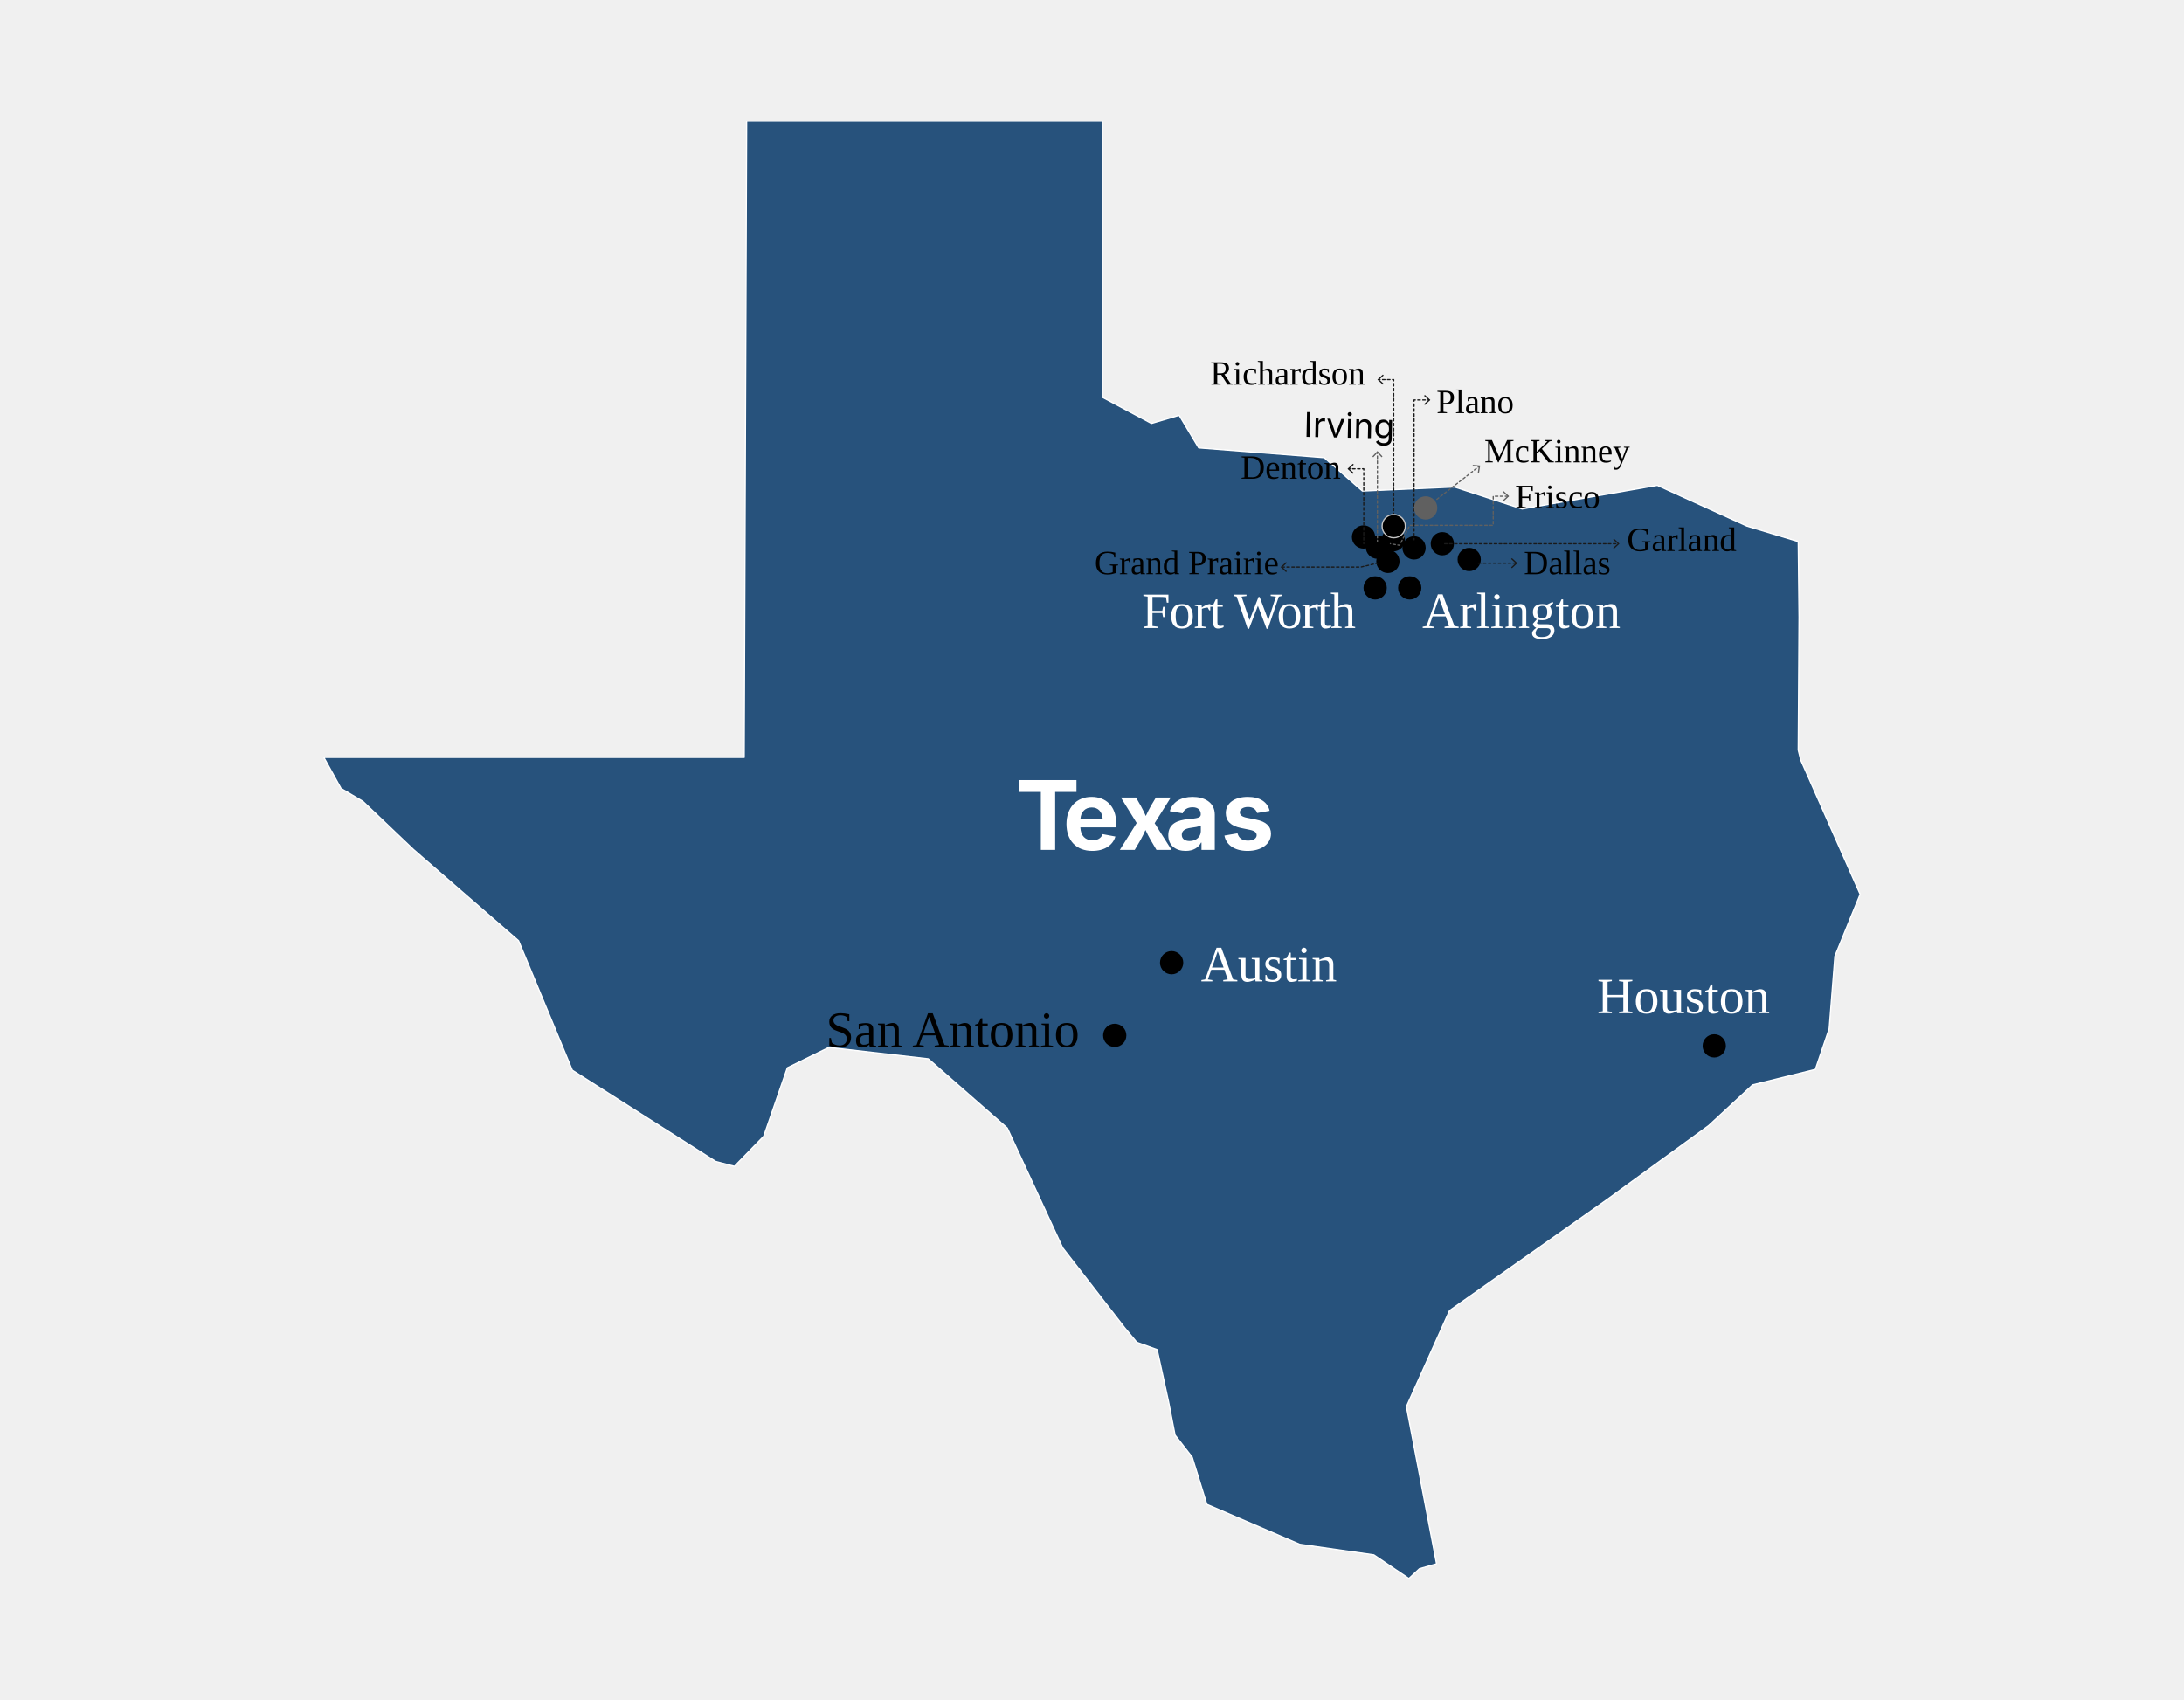
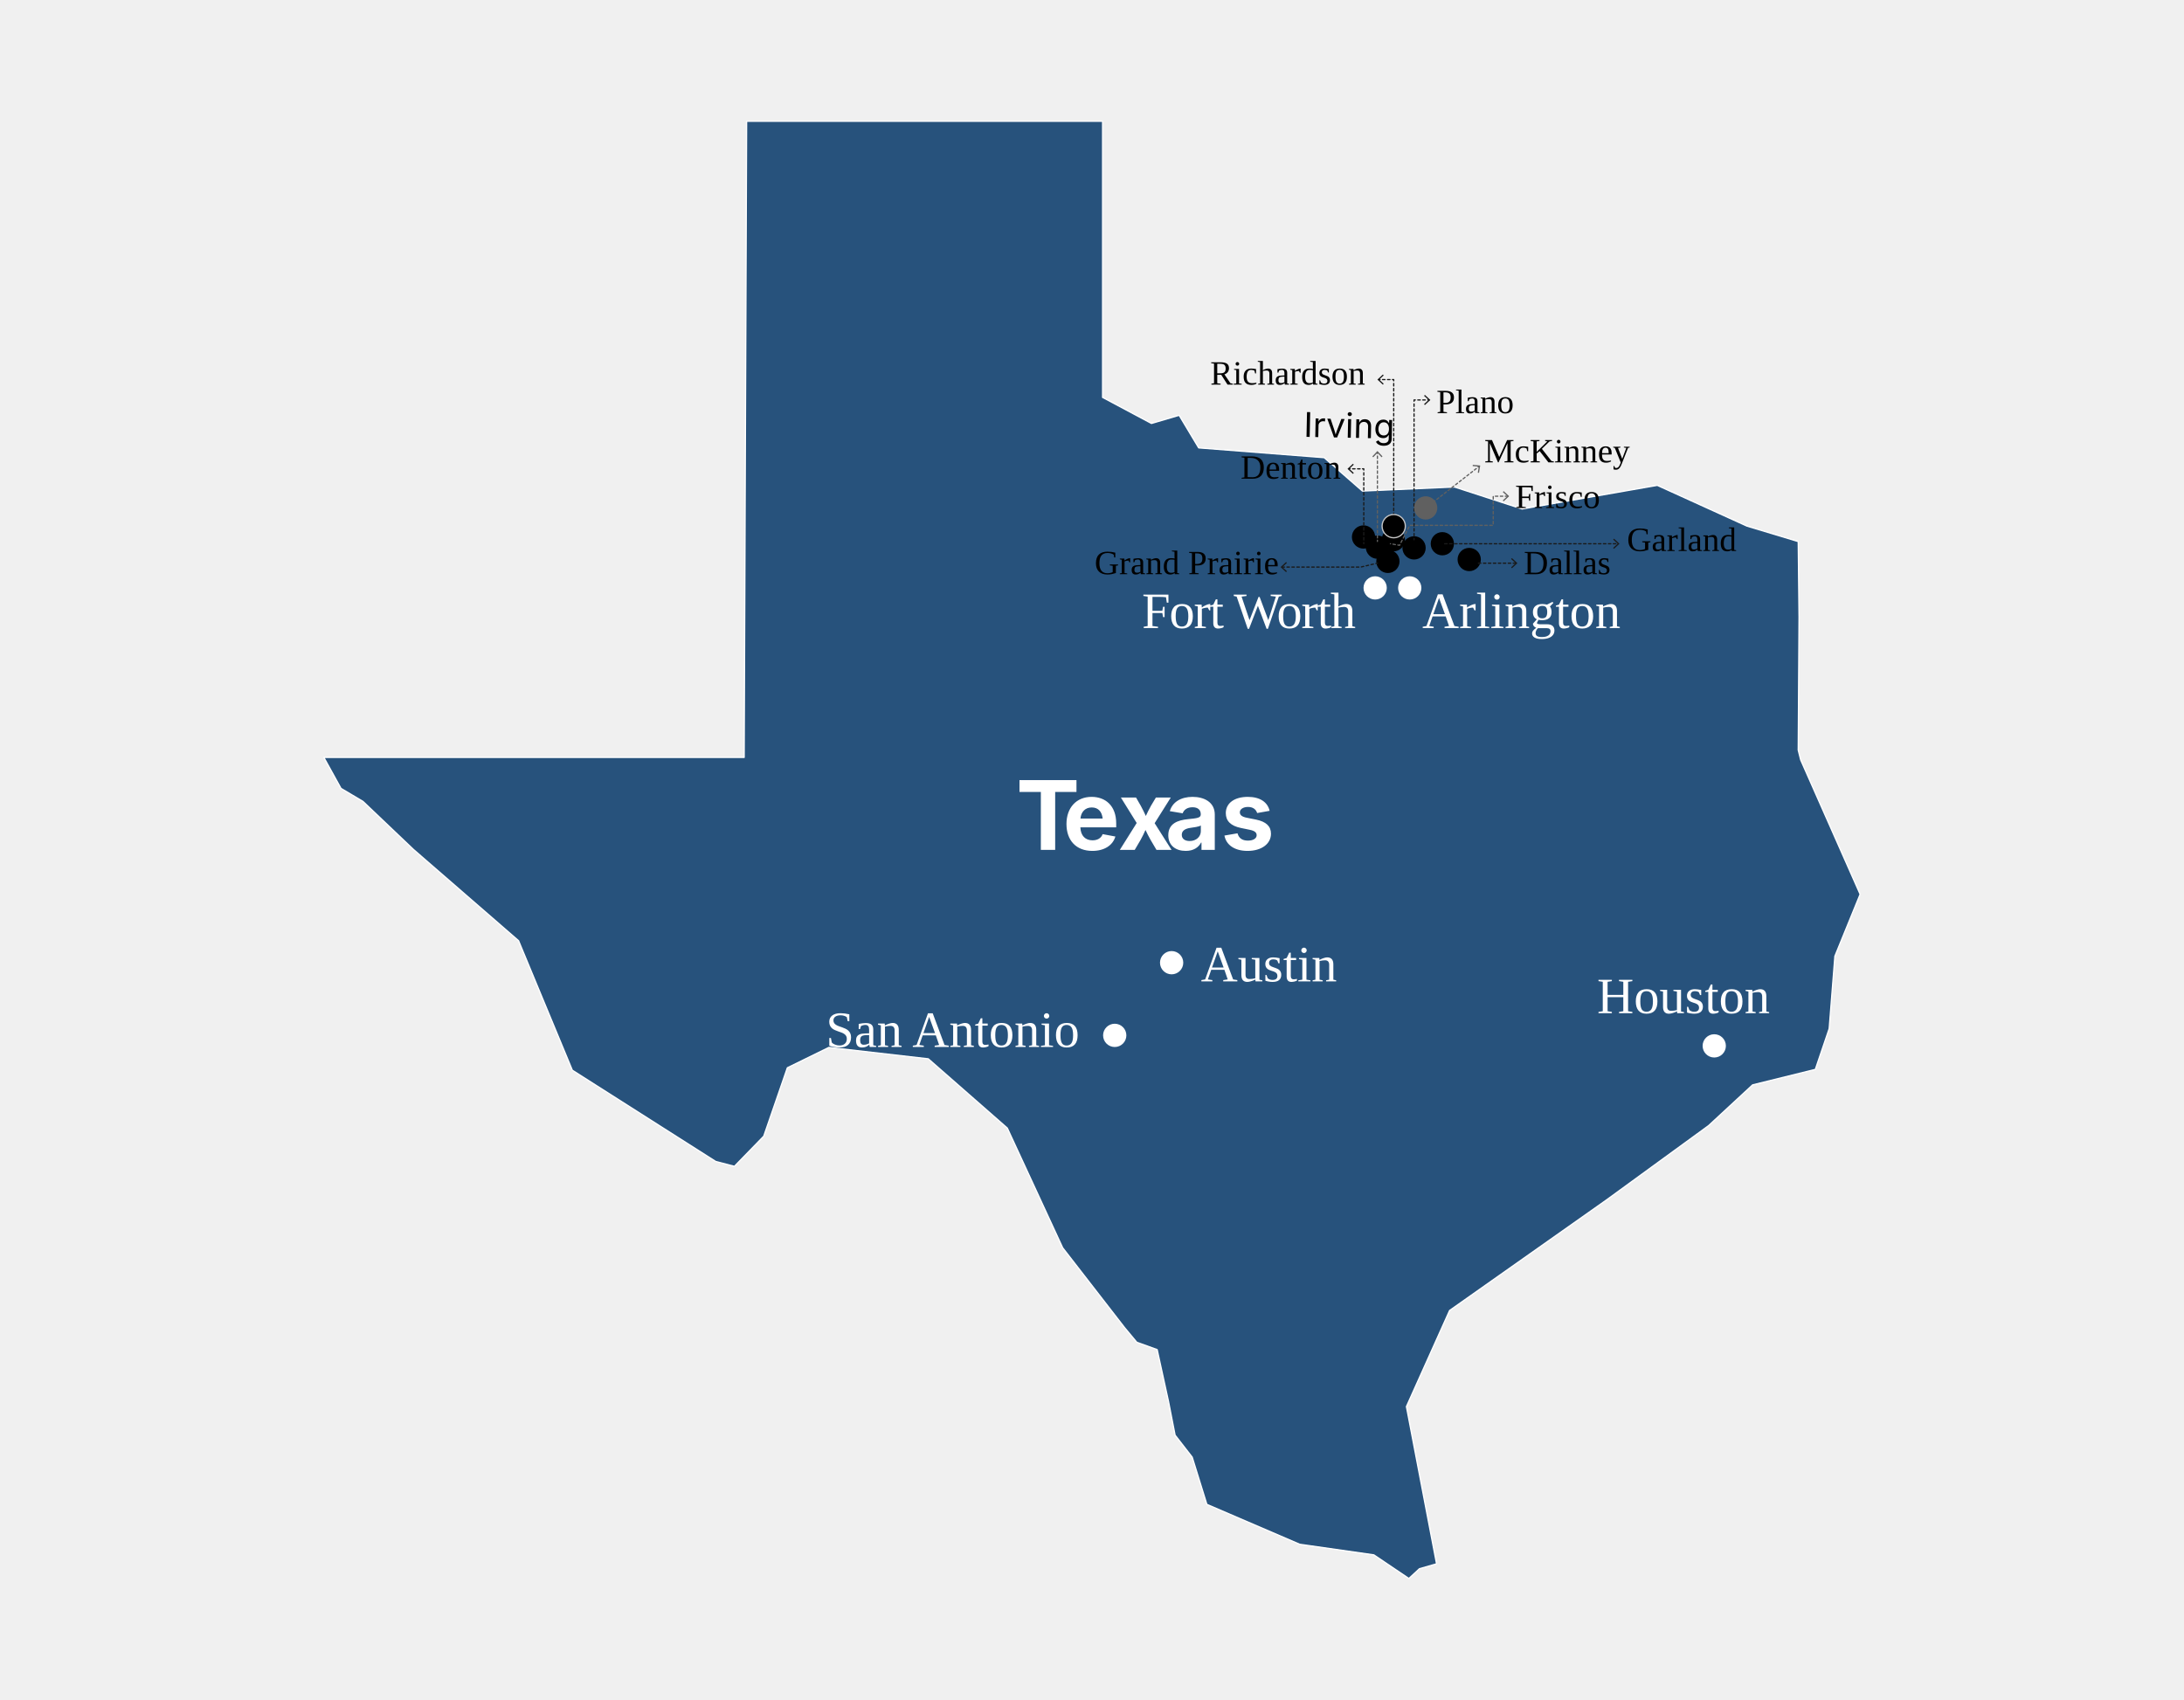
<svg xmlns="http://www.w3.org/2000/svg" id="Layer_1" data-name="Layer 1" viewBox="0 0 1760.77 1370.38">
  <defs>
    <style>.cls-40,
.cls-4,
.cls-5 {
    fill: #606060
}

.cls-6 {
    letter-spacing: 0
}
 .cls-43,
.cls-44,
.cls-45,
.cls-41,
.cls-42 {
    fill: none;
    stroke-linecap: round;
    stroke-linejoin: round
}

.cls-43,
.cls-45,
.cls-41,
.cls-42 {
    stroke: #1a1a1a
}

.cls-18,
.cls-19,
.cls-20,
.cls-4 {
    font-family: SFProDisplay-Regular, "
    SF Pro Display"
}

.cls-19 {
    font-size: 27.44px
}

.cls-42 {
    stroke-dasharray: 0 0 2.01 2.01
}

.cls-40 {
    stroke: #c6c6c6;
    stroke-miterlimit: 10
}

.cls-27 {
    letter-spacing: -.01em
}

.cls-18 {
    font-size: 41.13px
}

.cls-44 {
    stroke: #606060
}

.cls-4 {
    font-size: 27.44px
}

.cls-43 {
    stroke-dasharray: 0 0 2 2
}

.cls-29 {
    fill: #1a1a1a
}

.cls-20 {
    font-size: 27.44px
}

.cls-45 {
    stroke-dasharray: 0 0 2.01 2.01
}
.antonio {
-           fill: black!important;
+          fill: #ffffff!important;
         
          transition: font-size 0.5s ease-in-out, fill 0.5s ease-in-out;
          }

.antonio:hover {
                  fill:rgb(3, 167, 137) !important;
                  font-size: 42px !important;
                  font-weight:400 !important;

                }
.austin {
          fill: #ffffff!important;
         
          transition: font-size 0.5s ease-in-out, fill 0.5s ease-in-out;
          }
+ .austin_circle{
+     fill: #ffffff!important;
+ }

.austin:hover {
                  fill:rgb(3, 167, 137) !important;
                  font-size: 44px !important;
                  font-weight:400 !important;

                }
                .denton {
          fill: black!important;
         
          transition: font-size 0.5s ease-in-out, fill 0.5s ease-in-out;
          }

.denton:hover {
                  fill:rgb(3, 167, 137) !important;
                  font-size: 30px !important;
                  font-weight:400 !important;

                }
.svg-container {
                    width: 100%;
                    max-width: 1500px;  /* Adjust max width for larger screens */
                    margin: auto;
                }

                .responsive-svg {
                    width: 100%;
                    height: auto;
                }

                
                
</style>
  </defs>
  <path style="             stroke-linecap: round;             stroke-linejoin: round;             fill: #27527c;             stroke: #fff;         " d="m1499.66 720.98-20.36 49.91-4.6 58.45-11.16 32.83-50.57 12.48-35.46 32.83-82.09 59.76-126.74 89.31-34.81 77.49 24.3 126.75-13.79 3.94-8.53 7.88-28.24-19.05-59.76-8.53-74.87-32.18-11.82-38.09-13.79-17.73-5.25-26.93-9.2-42.02-16.42-5.92-9.84-11.82-49.91-64.35-44.66-96.54-63.7-55.82-80.12-9.19-33.49 16.42-19.05 55.16-23.64 24.3-15.1-3.95-115.58-73.55-43.34-104.41-84.72-73.55-40.72-38.75-17.72-10.5-13.8-24.96h338.86l1.97-512.88h286.98v222.62l39.4 21.01 22.33-6.57 15.76 26.27 101.14 7.88 30.86 26.93 74.21-3.28 54.51 17.73 109.01-19.05 72.24 32.84 41.37 12.47.66 61.08-.66 107.04 1.97 7.88z" />
  <text transform="translate(819.1 685.19)" style="             font-family: SFProDisplay-Bold, 'SF Pro Display';             font-size: 77.31px;             font-weight: 700;             fill:rgb(255, 255, 255);         ">
    <tspan x="0" y="0" style="letter-spacing: -0.11em">T</tspan>
    <tspan x="37.64" y="0" style="letter-spacing: 0">ex</tspan>
    <tspan x="120.23" y="0">as</tspan>
  </text>
  <a href="https://sirixmonitoring.com/locations/live-remote-video-monitoring-arlington/" target="_blank">
    <text class="cls-18 austin" transform="translate(1146.6 506.34)">
      <tspan x="0" y="0">Arlington</tspan>
    </text>
  </a>
-   <circle cx="1136.55" cy="473.98" r="9.38" />
+   <circle cx="1136.55" cy="473.98" r="9.38" class="austin_circle" />
  <a href="https://sirixmonitoring.com/locations/live-remote-video-monitoring-fort-worth/" target="_blank">
    <text class="cls-18 austin" transform="translate(920.62 506.34)">
      <tspan x="0" y="0" style="letter-spacing: -0.02em">Fort Worth</tspan>
    </text>
  </a>
-   <circle cx="1108.67" cy="473.98" r="9.38" />
+   <circle cx="1108.67" cy="473.98" r="9.38" class="austin_circle" />
  <a href="https://sirixmonitoring.com/locations/live-remote-video-monitoring-dallas/" target="_blank">
    <text class="cls-20 denton" transform="translate(1228.48 462.93)">
      <tspan x="0" y="0">Dallas</tspan>
    </text>
  </a>
  <a href="https://sirixmonitoring.com/locations/live-remote-video-monitoring-garland/" target="_blank">
    <text class="cls-20 denton" transform="translate(1311.65 444.24)">
      <tspan x="0" y="0">Garland</tspan>
    </text>
  </a>
  <circle cx="1184.49" cy="451.09" r="9.38" />
  <circle cx="1162.83" cy="438.37" r="9.38" />
  <circle cx="1140.03" cy="441.72" r="9.38" />
  <a href="https://sirixmonitoring.com/locations/live-remote-video-monitoring-austin/" target="_blank">
    <text class="cls-18 austin" transform="translate(968.17 791.24)">
      <tspan class="cls-48 austin" x="0" y="0">Austin</tspan>
    </text>
  </a>
-   <circle cx="944.58" cy="776.15" r="9.38" />
+   <circle cx="944.58" cy="776.15" r="9.38" class="austin_circle" />
  <a href="https://sirixmonitoring.com/locations/live-remote-video-monitoring-houston/" target="_blank">
    <text class="cls-18 austin" transform="translate(1287.54 816.88)">
      <tspan x="0" y="0">Houston</tspan>
    </text>
  </a>
-   <circle cx="1382.05" cy="843.21" r="9.38" />
+   <circle cx="1382.05" cy="843.21" r="9.38" class="austin_circle" />
  <a href="https://sirixmonitoring.com/locations/live-remote-video-monitoring-san-antonio/" target="_blank">
    <text class="cls-18 antonio" transform="translate(665.81 844.11)">
      <tspan x="0" y="0">San Antonio</tspan>
    </text>
  </a>
-   <circle cx="898.71" cy="834.74" r="9.38" />
+   <circle cx="898.71" cy="834.74" r="9.38" class="austin_circle" />
  <a href="https://sirixmonitoring.com/locations/live-remote-video-monitoring-grand-prairie/" target="_blank">
    <text class="cls-20 denton" transform="translate(882.44 462.93)">
      <tspan x="0" y="0">Grand Prairie</tspan>
    </text>
  </a>
  <circle cx="1118.95" cy="452.6" r="9.38" />
  <a href="https://sirixmonitoring.com/locations/live-remote-video-monitoring-denton/" target="_blank">
    <text class="cls-19 denton" transform="translate(1000.18 385.93)">
      <tspan x="0" y="0">Denton</tspan>
    </text>
  </a>
  <circle cx="1099.29" cy="432.94" r="9.38" />
  <a href="https://sirixmonitoring.com/locations/live-remote-video-monitoring-frisco/" target="_blank">
    <text class="cls-4 denton" transform="translate(1221.47 409.59)">
      <tspan x="0" y="0">Frisco</tspan>
    </text>
  </a>
  <circle class="cls-3" cx="1123.33" cy="435.16" r="9.38" />
  <a href="https://sirixmonitoring.com/locations/live-remote-video-monitoring-irving/" target="_blank">
    <text class="denton" transform="rotate(1.18 -16572.356 51202.47)" style="             fill: #606060;             font-family: SFProDisplay-Regular, 'SF Pro Display';             font-size: 27.44px;         ">
      <tspan x="0" y="0">Irving</tspan>
    </text>
  </a>
  <circle class="cls-3" cx="1110.49" cy="441.14" r="9.38" />
  <path class="cls-44" d="M1110.49 364.67v1" />
  <path style="             fill: none;             stroke-linecap: round;             stroke-linejoin: round;             stroke: #606060;             stroke-dasharray: 0 0 2 2;         " d="M1110.49 367.67v66.86" />
  <path class="cls-44" d="M1110.49 435.53v1" />
  <path class="cls-5" d="m1106.4 367.99.74.68 3.35-3.61 3.36 3.61.73-.68-4.09-4.4z" />
  <path class="cls-41" d="M1123.63 418.71v-1" />
  <path class="cls-45" d="M1123.63 415.7V308.03" />
  <path class="cls-41" d="M1123.63 307.02v-1h-1" />
  <path class="cls-42" d="M1120.62 306.02h-7.04" />
  <path class="cls-41" d="M1112.58 306.02h-1" />
  <path class="cls-29" d="m1114.89 301.93.68.73-3.61 3.36 3.61 3.36-.68.73-4.4-4.09z" />
  <path class="cls-41" d="M1099.5 438.37v-1" />
  <path style="             fill: none;             stroke-linecap: round;             stroke-linejoin: round;             stroke: #1a1a1a;             stroke-dasharray: 0 0 2.01 2.01;         " d="M1099.5 435.36v-55.38" />
  <path class="cls-41" d="M1099.5 378.97v-1h-1" />
  <path class="cls-42" d="M1096.49 377.97h-7.03" />
  <path class="cls-41" d="M1088.45 377.97h-1" />
  <path class="cls-29" d="m1090.76 373.88.69.73-3.61 3.36 3.61 3.36-.69.73-4.39-4.09z" />
  <path class="cls-41" d="M1140.03 435.16v-1" />
  <path class="cls-45" d="M1140.03 432.15V324.48" />
  <path class="cls-41" d="M1140.03 323.47v-1h1" />
  <path class="cls-42" d="M1143.04 322.47h7.04" />
  <path class="cls-41" d="M1151.08 322.47h1" />
  <path class="cls-29" d="m1148.77 326.56-.69-.73 3.62-3.36-3.62-3.36.69-.73 4.39 4.09z" />
  <a href="https://sirixmonitoring.com/locations/live-remote-video-monitoring-mckinney/" target="_blank">
    <text class="cls-4 denton" transform="translate(1196.62 372.76)">
      <tspan x="0" y="0">McKinney</tspan>
    </text>
  </a>
  <circle class="cls-5" cx="1149.41" cy="409.5" r="9.38" />
  <path class="cls-44" d="m1192.51 375.97-.79.62" />
  <path style="             fill: none;             stroke-linecap: round;             stroke-linejoin: round;             stroke-dasharray: 0 0 1.92 1.92;             stroke: #606060;         " d="m1190.2 377.77-35.56 27.75" />
  <path class="cls-44" d="m1153.88 406.11-.78.62" />
  <path class="cls-5" d="m1187.38 374.78-.09 1 4.91.43-.78 4.86.99.16.95-5.93z" />
  <a href="https://sirixmonitoring.com/locations/live-remote-video-monitoring-plano/" target="_blank">
    <text class="cls-19 denton" transform="translate(1158.05 333.09)">
      <tspan x="0" y="0">Plano</tspan>
    </text>
  </a>
  <a href="https://sirixmonitoring.com/locations/live-remote-video-monitoring-richardson/" target="_blank">
    <text class="cls-19 denton" transform="translate(975.68 310.06)">
      <tspan x="0" y="0">Richardson</tspan>
    </text>
  </a>
  <circle cx="1123.63" cy="424.19" r="9.38" style="stroke: #c6c6c6; stroke-miterlimit: 10" />
  <path class="cls-43" d="M1164.7 438.37h139.85" />
  <path class="cls-29" d="m1301.23 442.46-.68-.73 3.61-3.36-3.61-3.36.68-.73 4.4 4.09z" />
  <path style="             fill: none;             stroke-linecap: round;             stroke-linejoin: round;             stroke: #606060;             stroke-dasharray: 0 0 2 2;         " d="M1215.58 400.06h-11.72v23.5h-67.31l-8.22 16.09-7.37-1.28" />
  <path class="cls-5" d="m1212.27 395.97-.68.73 3.61 3.36-3.61 3.36.68.73 4.4-4.09z" />
  <path class="cls-43" d="M1191.96 454.05h30.3" />
  <path class="cls-29" d="m1218.95 458.14-.68-.74 3.61-3.35-3.61-3.36.68-.73 4.4 4.09z" />
  <path class="cls-43" d="M1033.53 457.19H1097l13.49-3.14" />
  <path class="cls-29" d="m1036.84 461.28.69-.73-3.62-3.36 3.62-3.36-.69-.73-4.39 4.09z" />
</svg>
